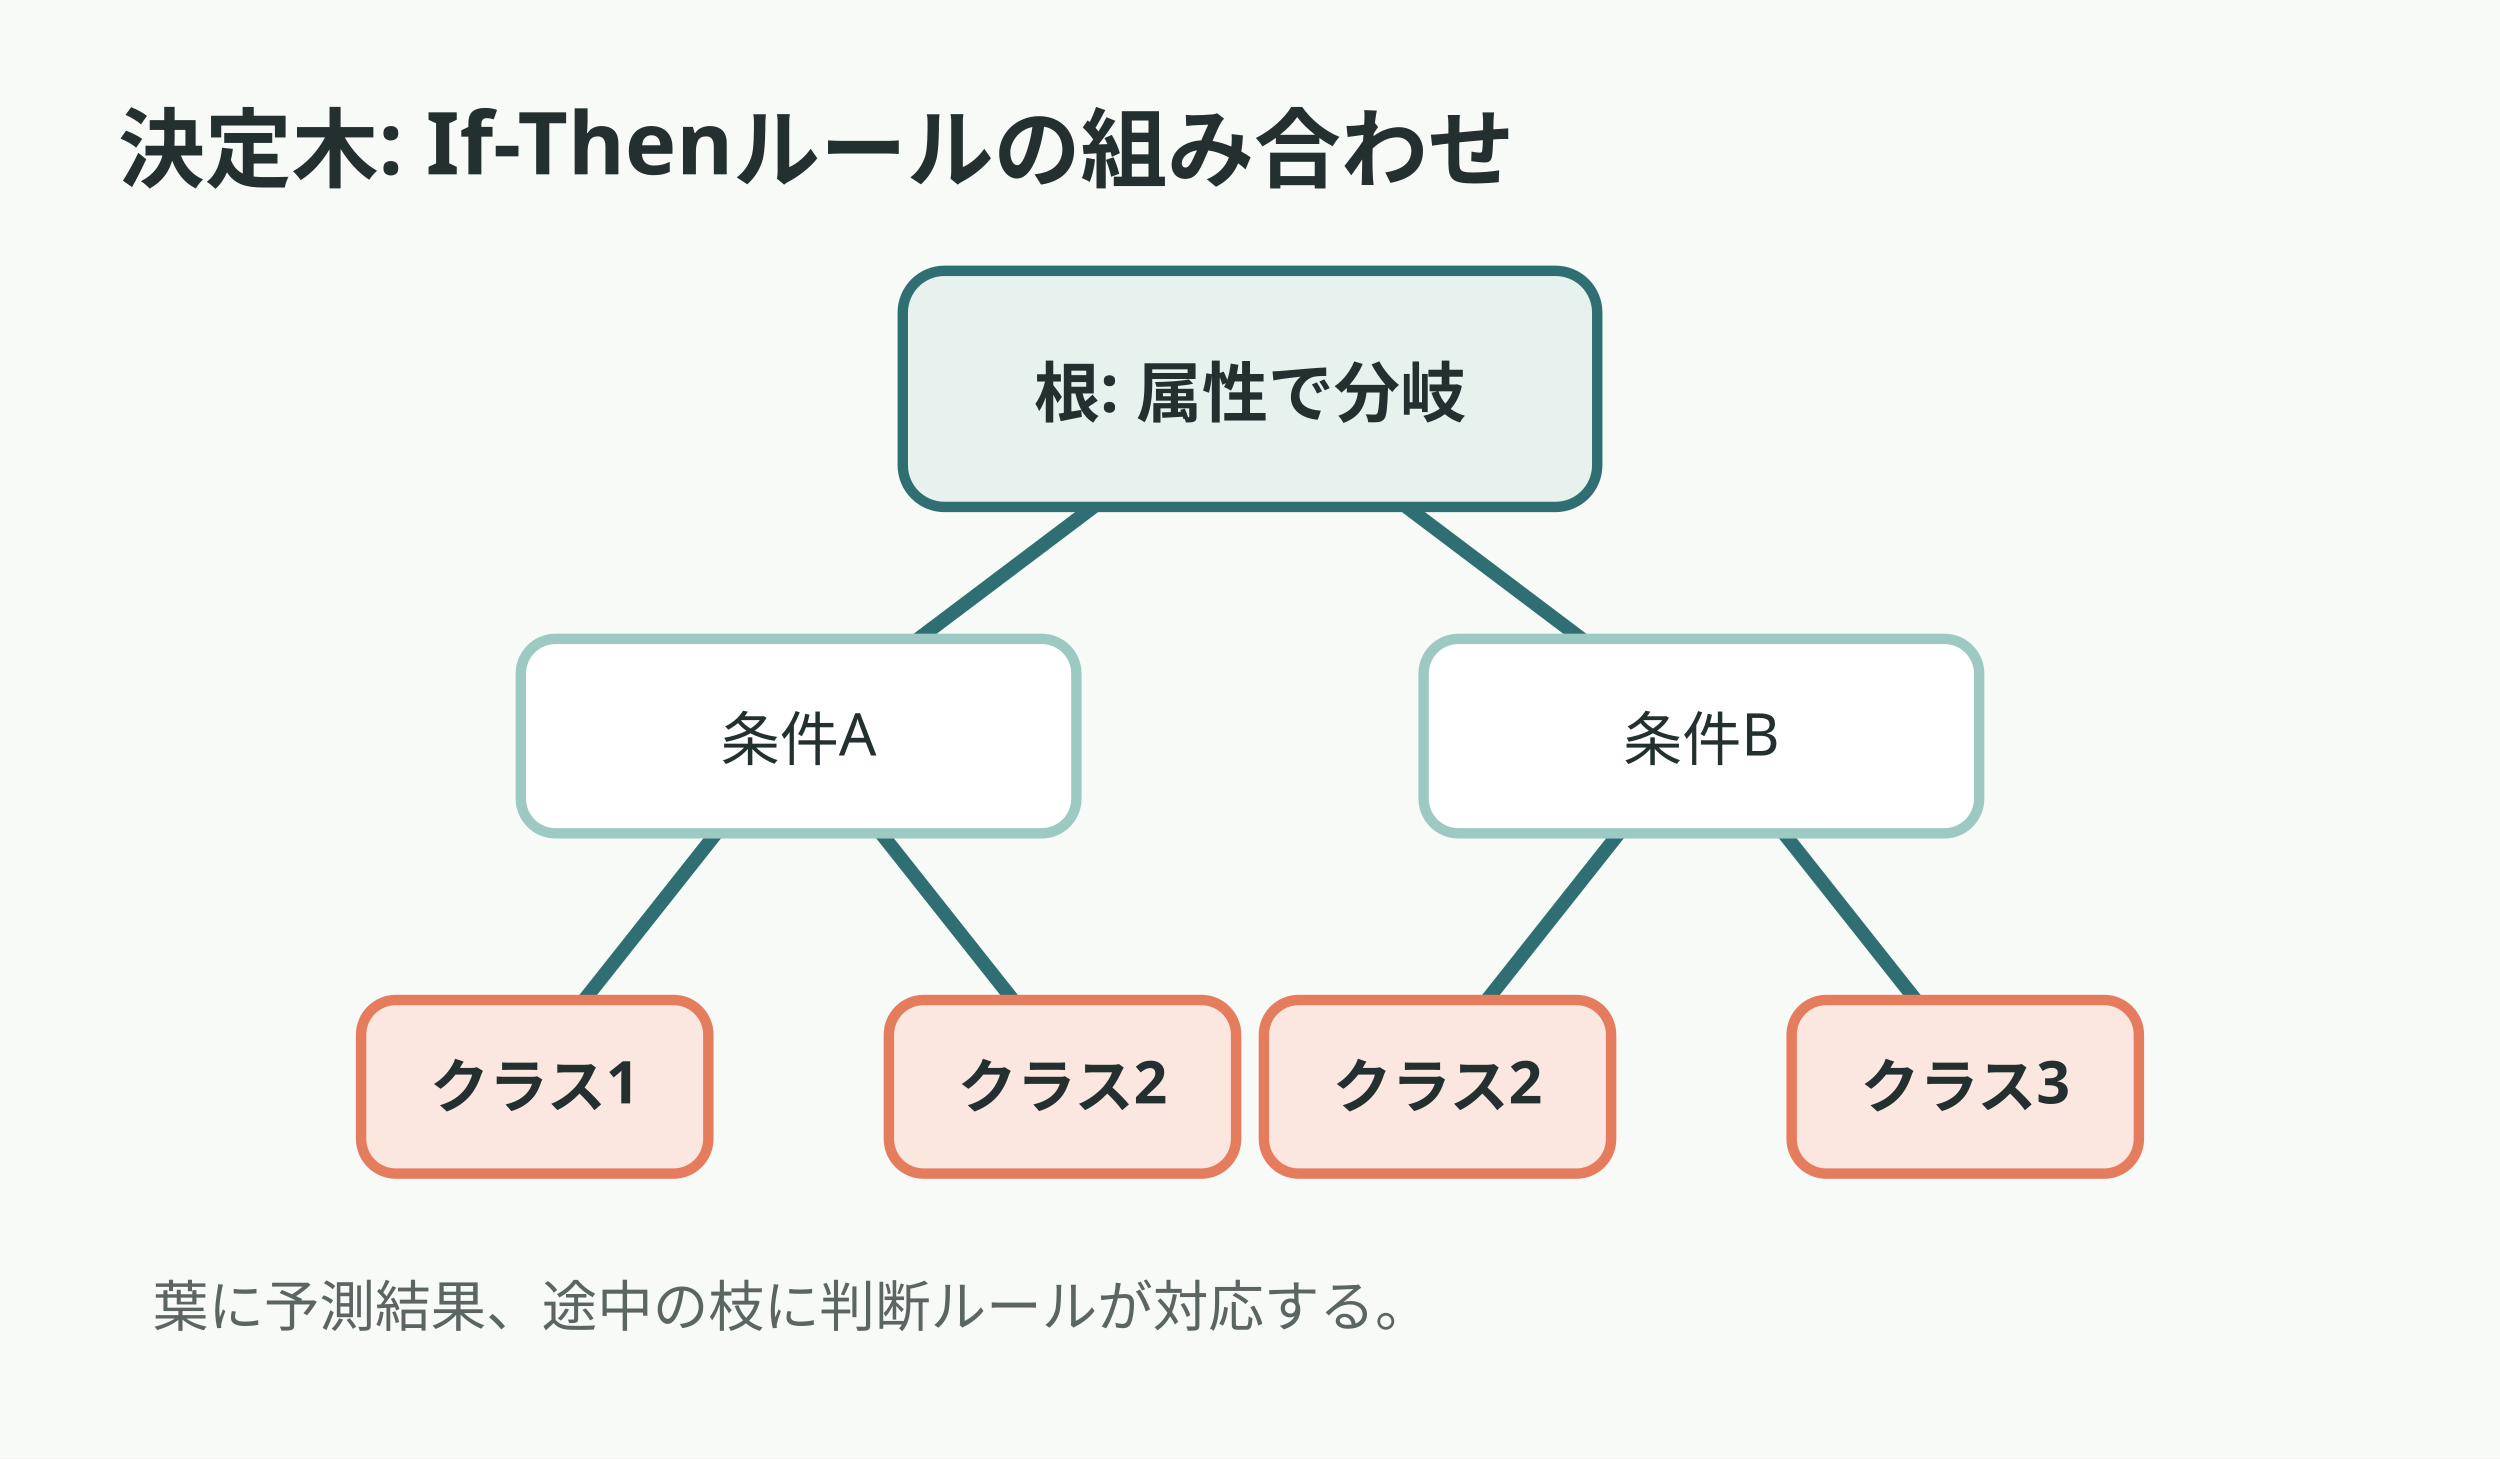
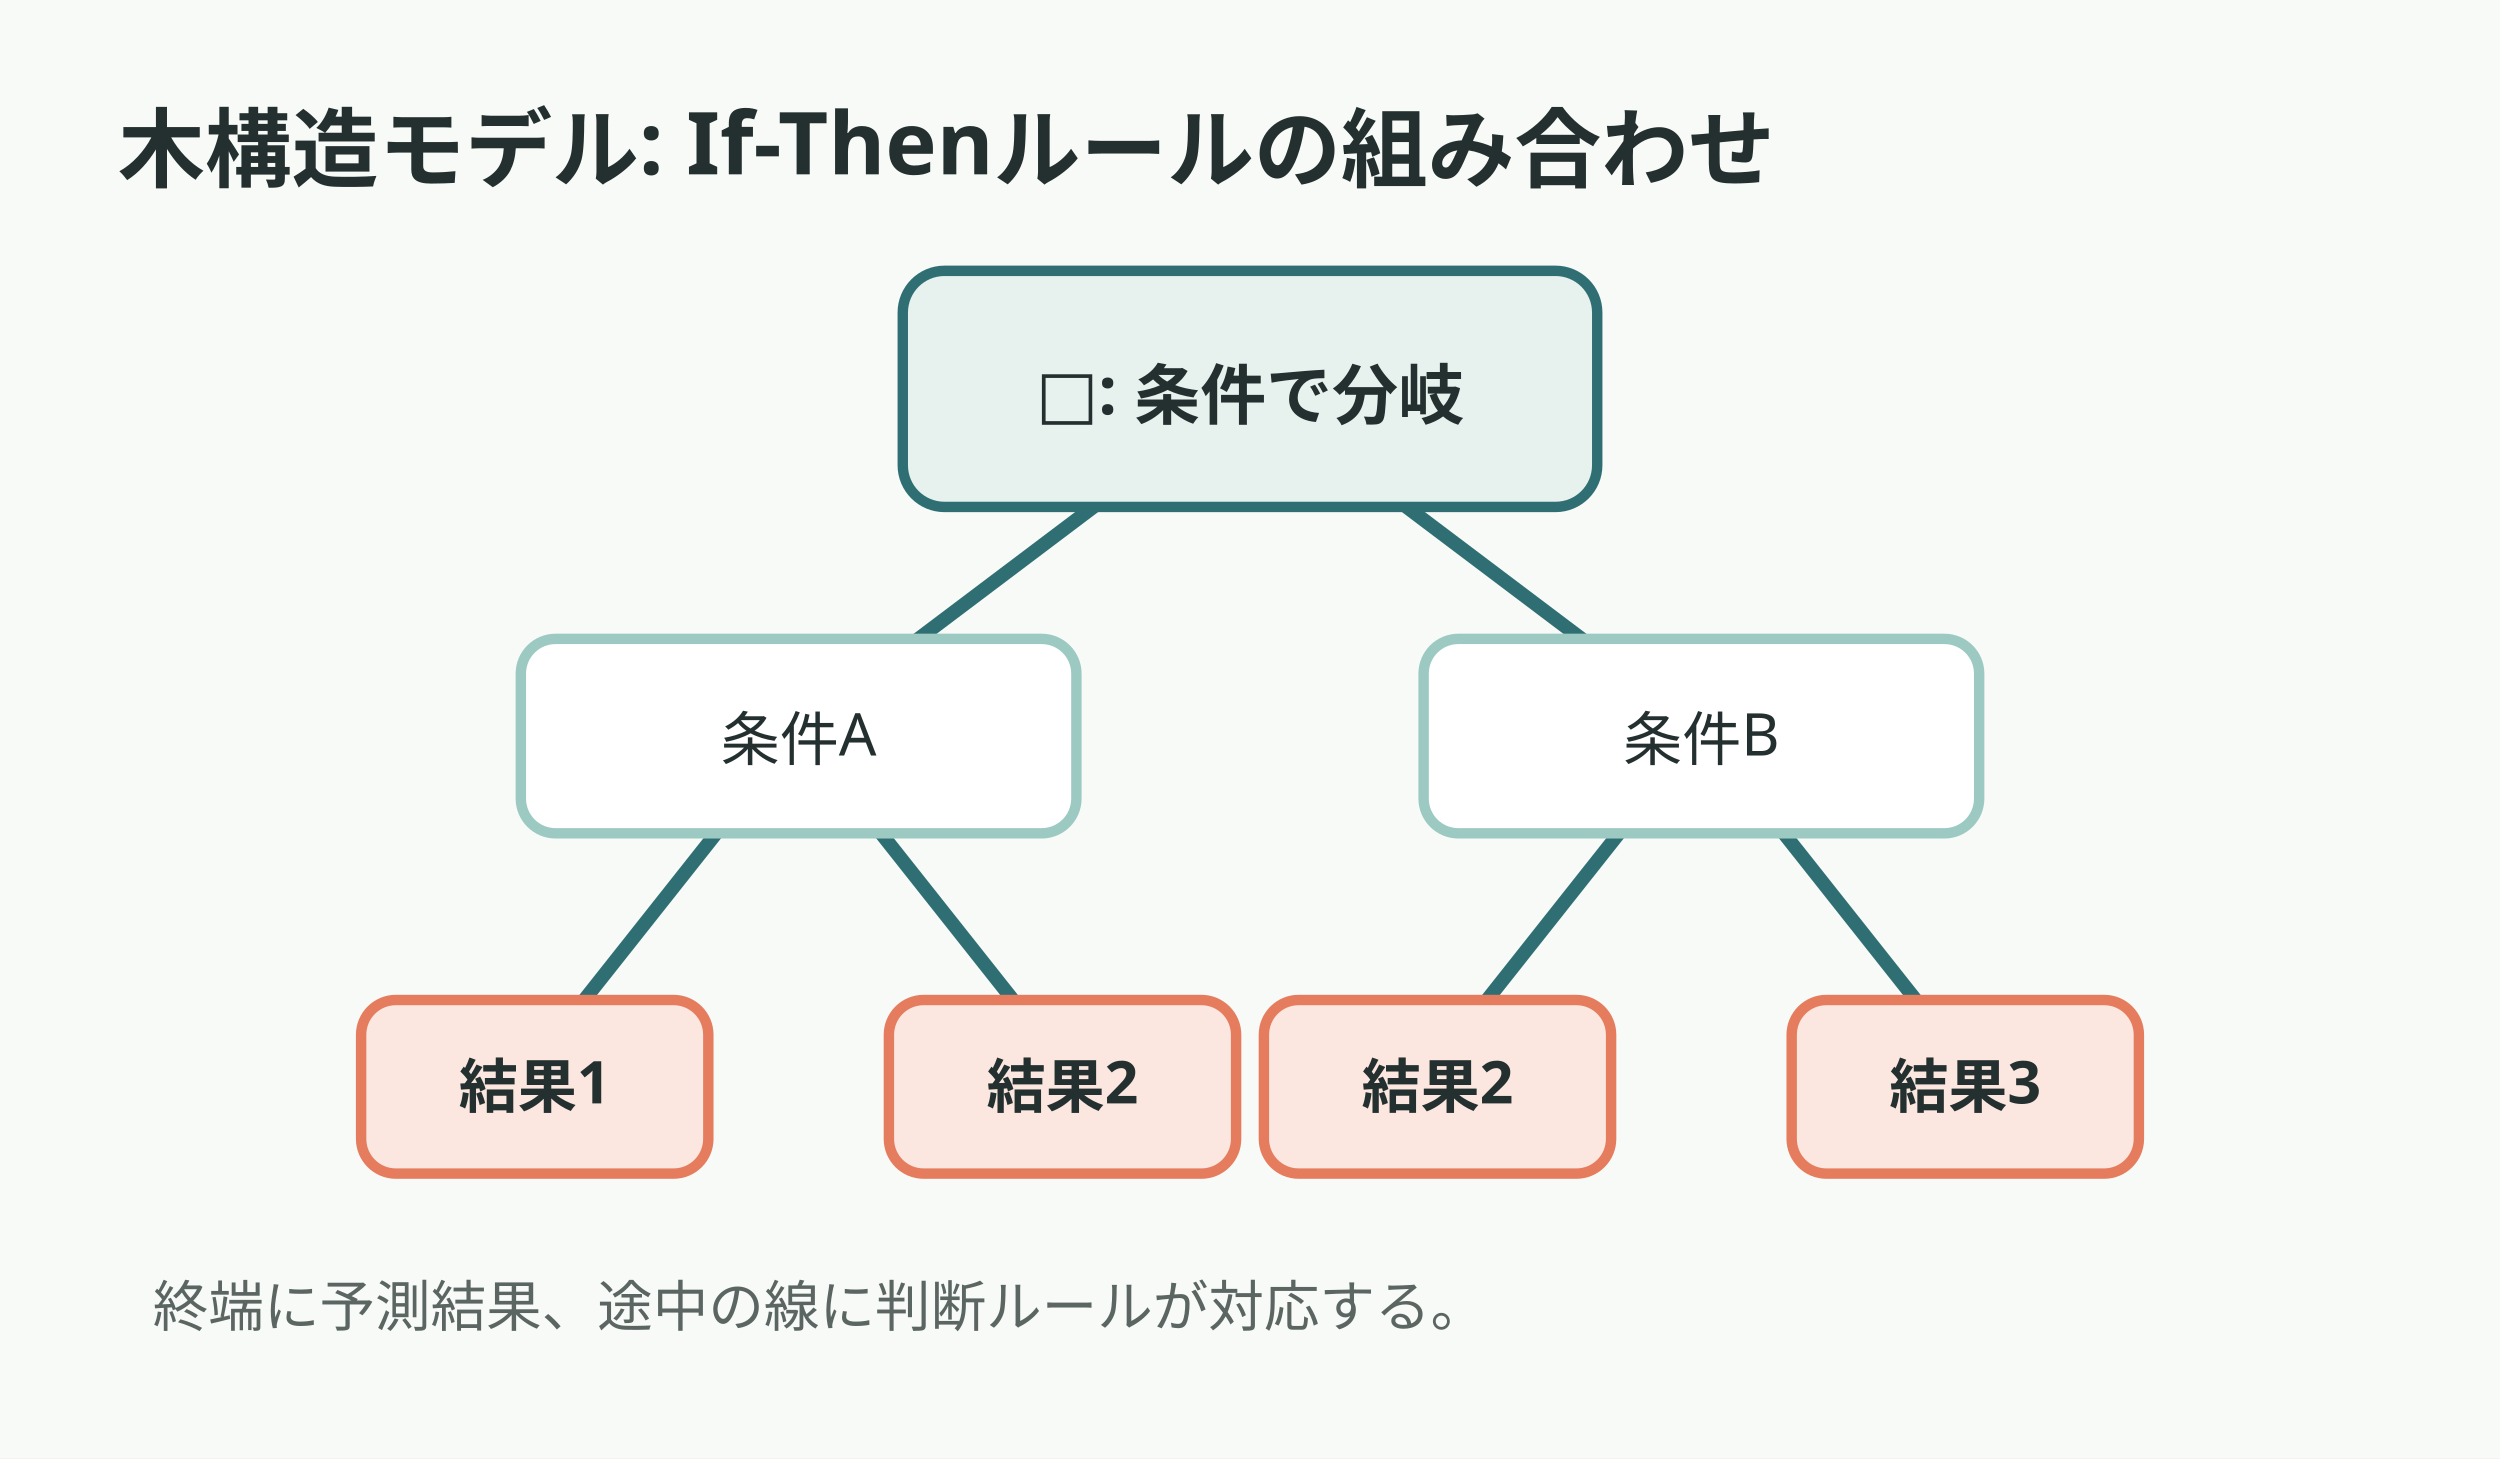
<svg xmlns="http://www.w3.org/2000/svg" viewBox="0 0 720 420" role="img" aria-labelledby="title desc">
  <rect width="720" height="420" fill="#f8faf7" />
-   <text x="34" y="52" font-family="sans-serif" font-size="25" font-weight="700" fill="#24302f">決定木: If-Thenルールの組み合わせ</text>
+   <text x="34" y="52" font-family="sans-serif" font-size="25" font-weight="700" fill="#24302f">木構造モデル: If-Thenルールの組み合わせ</text>
  <g stroke="#2f6f73" stroke-width="4" fill="none">
    <path d="M360 112 L230 210" />
    <path d="M360 112 L490 210" />
    <path d="M230 210 L154 306" />
    <path d="M230 210 L306 306" />
    <path d="M490 210 L414 306" />
    <path d="M490 210 L566 306" />
  </g>
  <g font-family="sans-serif" text-anchor="middle">
    <rect x="260" y="78" width="200" height="68" rx="12" fill="#e7f2ee" stroke="#2f6f73" stroke-width="3" />
-     <text x="360" y="120" font-size="19" font-weight="700" fill="#24302f">根: 属性で分岐</text>
+     <text x="360" y="120" font-size="19" font-weight="700" fill="#24302f">□: 条件で分岐</text>
    <rect x="150" y="184" width="160" height="56" rx="10" fill="#fff" stroke="#9ccac3" stroke-width="3" />
    <text x="230" y="219" font-size="17" fill="#24302f">条件A</text>
    <rect x="410" y="184" width="160" height="56" rx="10" fill="#fff" stroke="#9ccac3" stroke-width="3" />
    <text x="490" y="219" font-size="17" fill="#24302f">条件B</text>
    <g fill="#fbe7df" stroke="#e47c5d" stroke-width="3">
      <rect x="104" y="288" width="100" height="50" rx="10" />
      <rect x="256" y="288" width="100" height="50" rx="10" />
      <rect x="364" y="288" width="100" height="50" rx="10" />
      <rect x="516" y="288" width="100" height="50" rx="10" />
    </g>
    <g font-size="17" fill="#24302f" font-weight="700">
-       <text x="154" y="319">クラス1</text>
-       <text x="306" y="319">クラス2</text>
-       <text x="414" y="319">クラス2</text>
-       <text x="566" y="319">クラス3</text>
+       <text x="154" y="319">結果1</text>
+       <text x="306" y="319">結果2</text>
+       <text x="414" y="319">結果2</text>
+       <text x="566" y="319">結果3</text>
    </g>
  </g>
-   <text x="44" y="382" font-family="sans-serif" font-size="16" fill="#5b6663">葉に予測結果、途中の枝に判断ルールが対応する。</text>
+   <text x="44" y="382" font-family="sans-serif" font-size="16" fill="#5b6663">終端に予測結果、途中の線に判断ルールが対応する。</text>
</svg>
